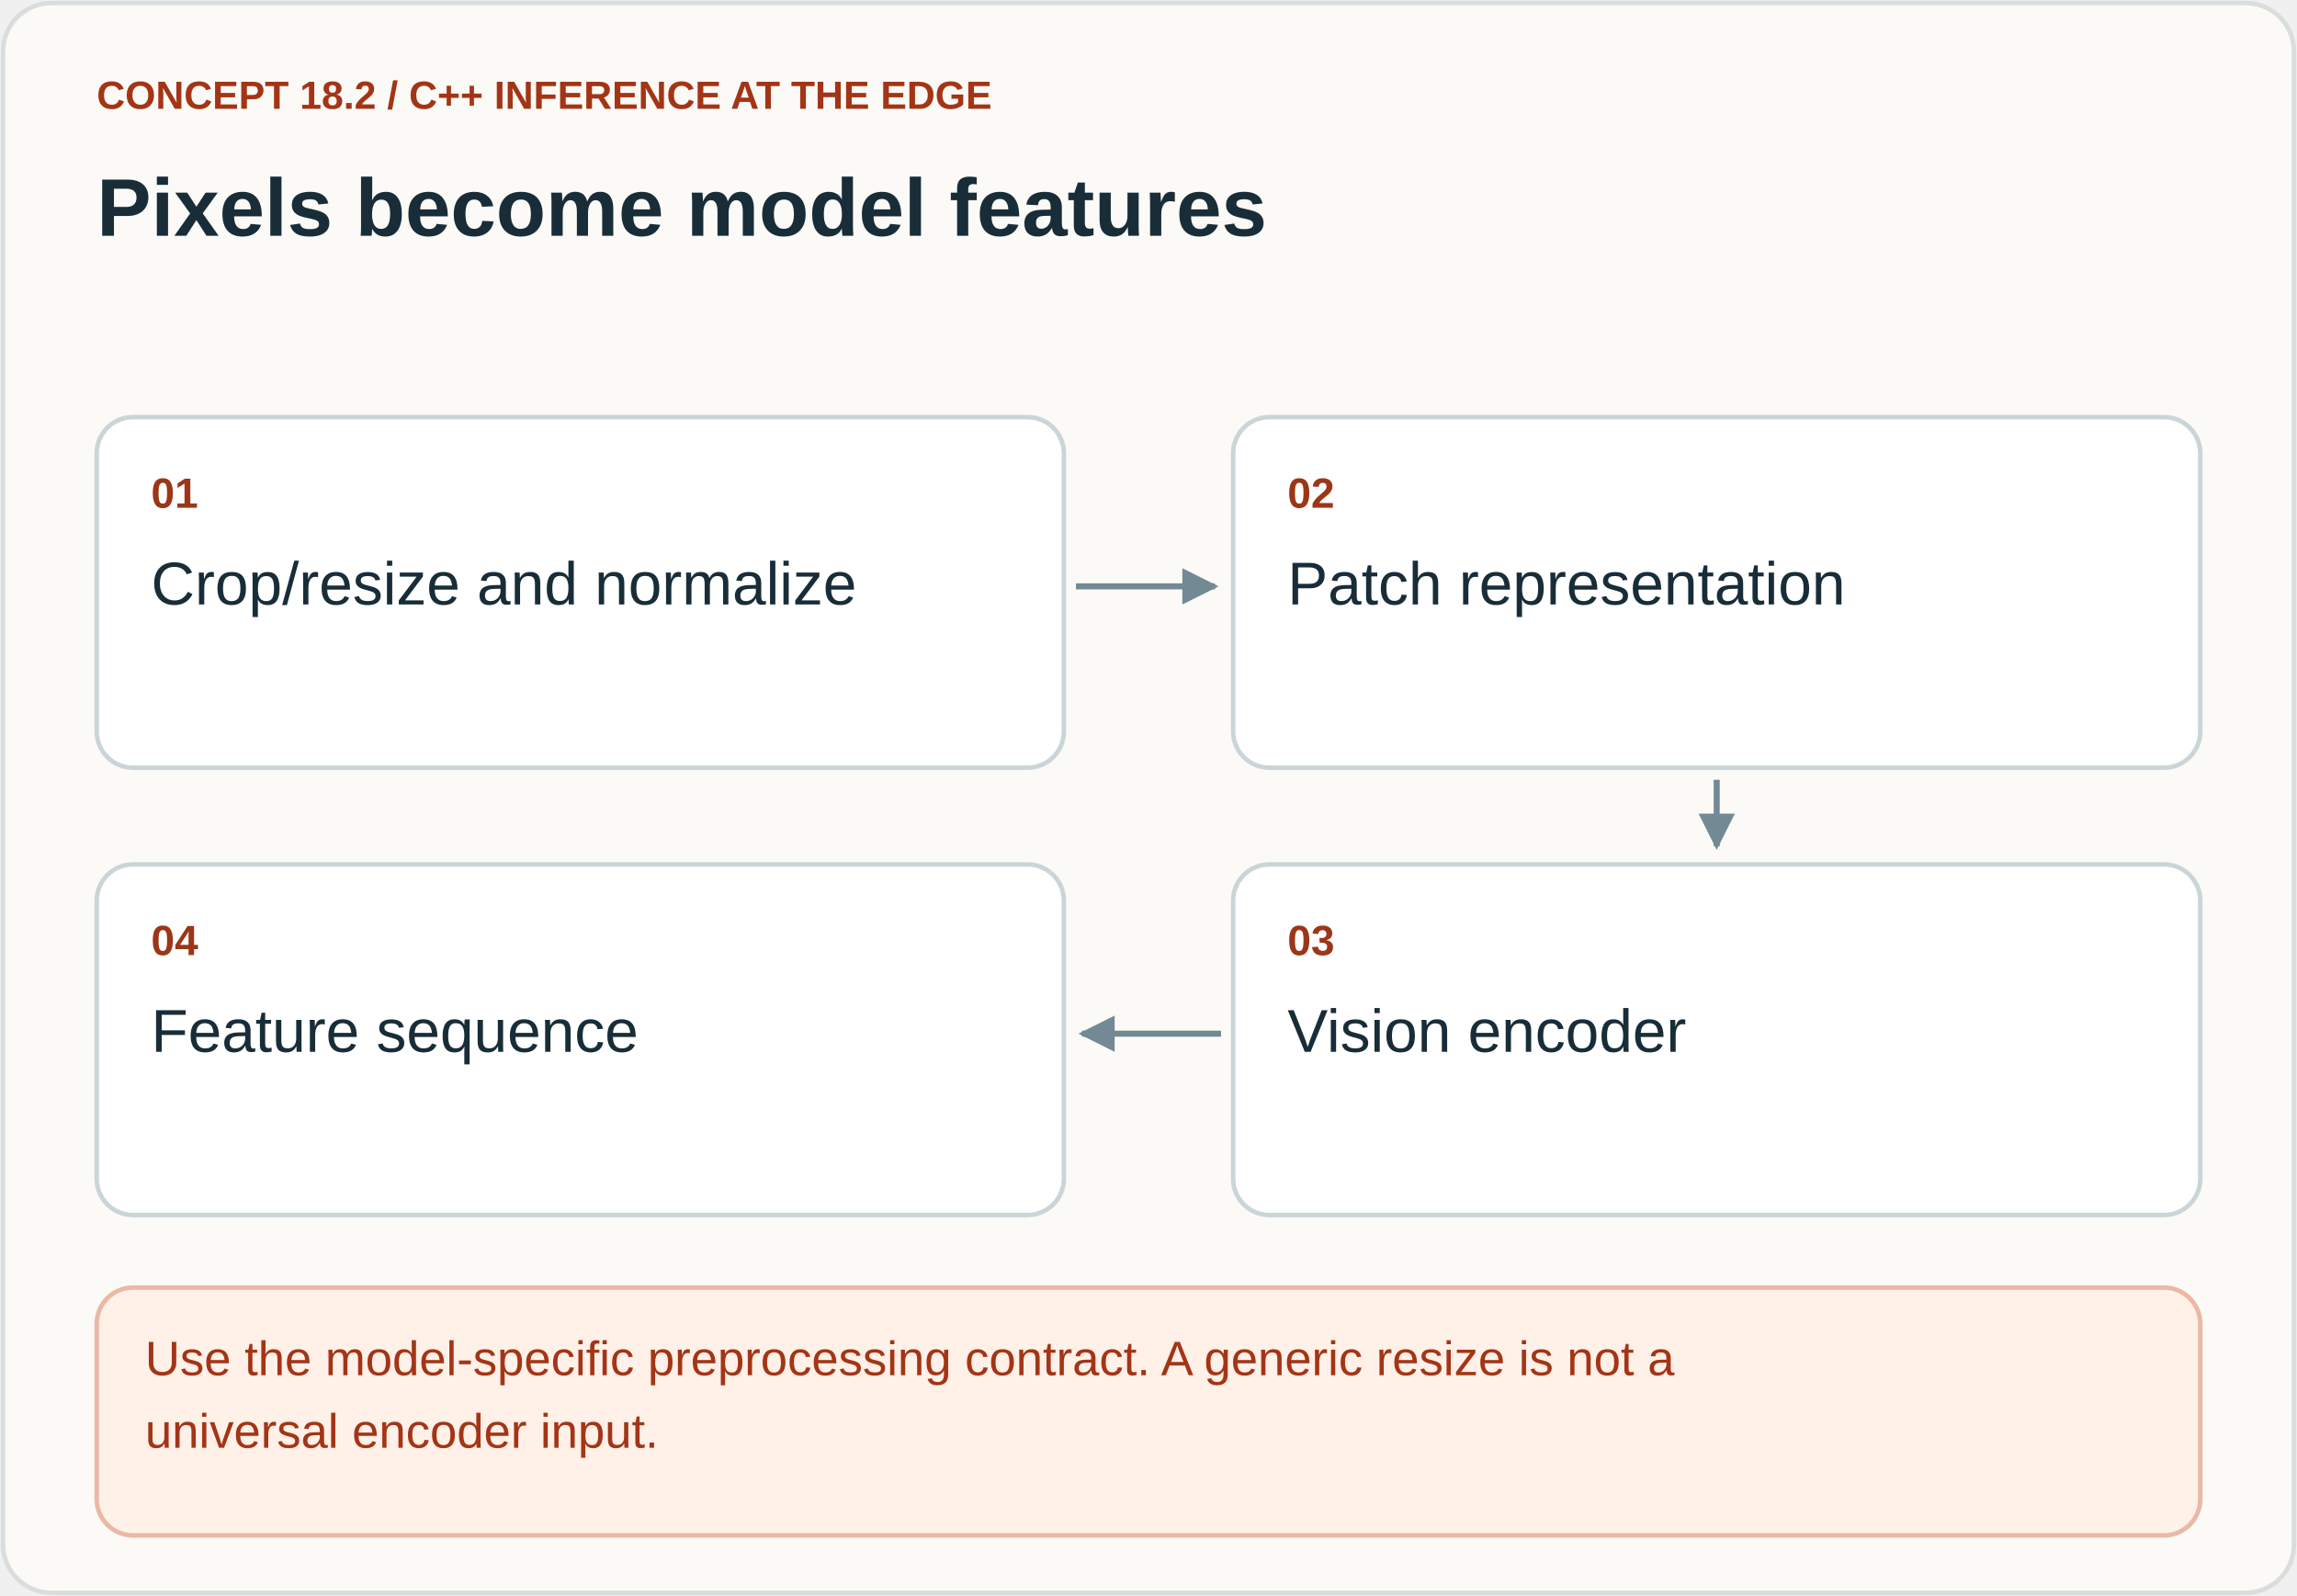
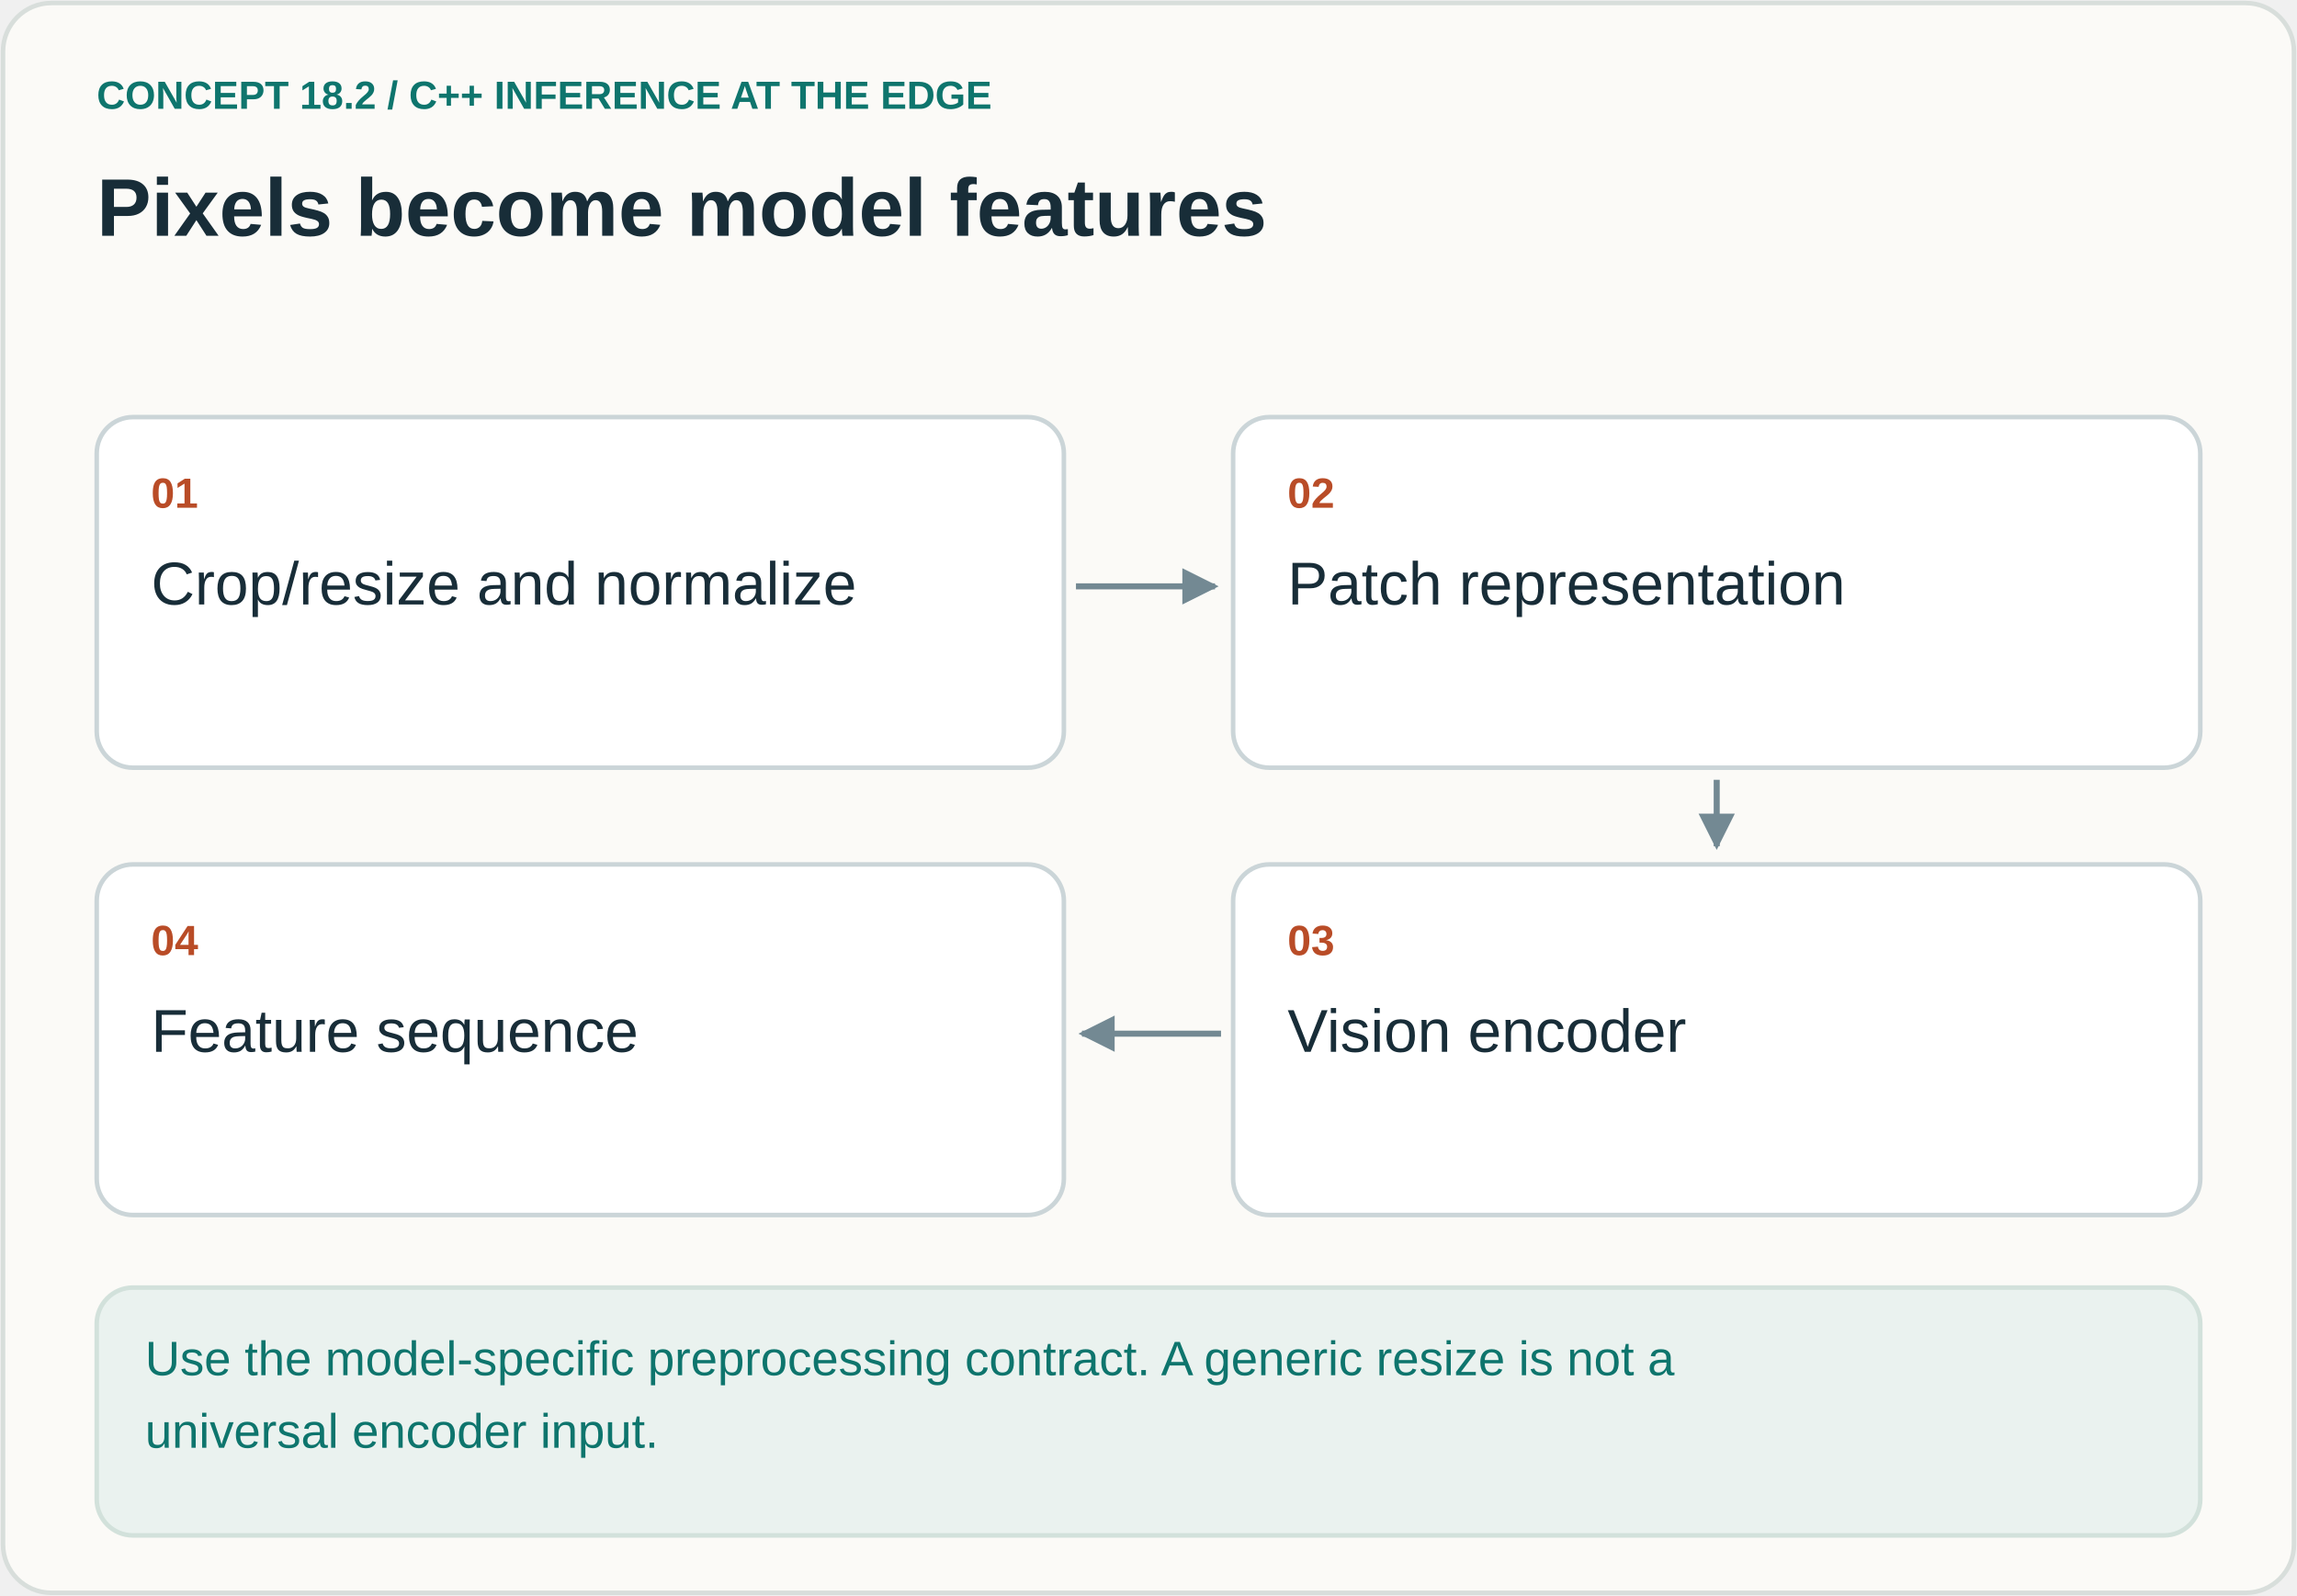
<svg xmlns="http://www.w3.org/2000/svg" width="760" height="528" viewBox="0 0 760 528" role="img" aria-labelledby="title desc">
  <defs>
    <marker id="arrow" viewBox="0 0 10 10" refX="9" refY="5" markerWidth="6" markerHeight="6" orient="auto-start-reverse">
      <path d="M0 0 L10 5 L0 10 Z" fill="#738993" />
    </marker>
  </defs>
  <g font-family="Arial, Helvetica, sans-serif">
    <rect x="1" y="1" width="758" height="526" rx="16" fill="#fbfaf7" stroke="#d8dedb" stroke-width="1.5" />
-     <text x="32" y="36" font-size="13" fill="#a33516" font-weight="700" text-anchor="start">CONCEPT 18.2  /  C++ INFERENCE AT THE EDGE</text>
+     <text x="32" y="36" font-size="13" fill="#0e756d" font-weight="700" text-anchor="start">CONCEPT 18.2  /  C++ INFERENCE AT THE EDGE</text>
    <text x="32" y="78" font-size="27" fill="#182d38" font-weight="600" text-anchor="start">Pixels become model features</text>
    <rect x="32" y="138" width="320" height="116" rx="12" fill="#fff" stroke="#cbd5d8" stroke-width="1.5" />
-     <text x="50" y="168" font-size="14" fill="#9c3619" font-weight="700" text-anchor="start">01</text>
+     <text x="50" y="168" font-size="14" fill="#b94c27" font-weight="700" text-anchor="start">01</text>
    <text x="50" y="200" font-size="20" fill="#182d38" font-weight="500" text-anchor="start">Crop/resize and normalize</text>
    <rect x="408" y="138" width="320" height="116" rx="12" fill="#fff" stroke="#cbd5d8" stroke-width="1.5" />
-     <text x="426" y="168" font-size="14" fill="#9c3619" font-weight="700" text-anchor="start">02</text>
+     <text x="426" y="168" font-size="14" fill="#b94c27" font-weight="700" text-anchor="start">02</text>
    <text x="426" y="200" font-size="20" fill="#182d38" font-weight="500" text-anchor="start">Patch representation</text>
    <rect x="408" y="286" width="320" height="116" rx="12" fill="#fff" stroke="#cbd5d8" stroke-width="1.5" />
-     <text x="426" y="316" font-size="14" fill="#9c3619" font-weight="700" text-anchor="start">03</text>
+     <text x="426" y="316" font-size="14" fill="#b94c27" font-weight="700" text-anchor="start">03</text>
    <text x="426" y="348" font-size="20" fill="#182d38" font-weight="500" text-anchor="start">Vision encoder</text>
    <rect x="32" y="286" width="320" height="116" rx="12" fill="#fff" stroke="#cbd5d8" stroke-width="1.5" />
-     <text x="50" y="316" font-size="14" fill="#9c3619" font-weight="700" text-anchor="start">04</text>
+     <text x="50" y="316" font-size="14" fill="#b94c27" font-weight="700" text-anchor="start">04</text>
    <text x="50" y="348" font-size="20" fill="#182d38" font-weight="500" text-anchor="start">Feature sequence</text>
    <path d="M356 194 L402 194" fill="none" stroke="#738993" stroke-width="2" marker-end="url(#arrow)" />
    <path d="M568 258 L568 280" fill="none" stroke="#738993" stroke-width="2" marker-end="url(#arrow)" />
    <path d="M404 342 L358 342" fill="none" stroke="#738993" stroke-width="2" marker-end="url(#arrow)" />
-     <rect x="32" y="426" width="696" height="82" rx="12" fill="#fff0e8" stroke="#e9b9a5" stroke-width="1.5" />
-     <text x="48" y="455" font-size="16" fill="#a33516" font-weight="400" text-anchor="start">Use the model-specific preprocessing contract. A generic resize is not a</text>
-     <text x="48" y="479" font-size="16" fill="#a33516" font-weight="400" text-anchor="start">universal encoder input.</text>
+     <rect x="32" y="426" width="696" height="82" rx="12" fill="#eaf2ef" stroke="#d2e1db" stroke-width="1.5" />
+     <text x="48" y="455" font-size="16" fill="#0e756d" font-weight="400" text-anchor="start">Use the model-specific preprocessing contract. A generic resize is not a</text>
+     <text x="48" y="479" font-size="16" fill="#0e756d" font-weight="400" text-anchor="start">universal encoder input.</text>
  </g>
</svg>
